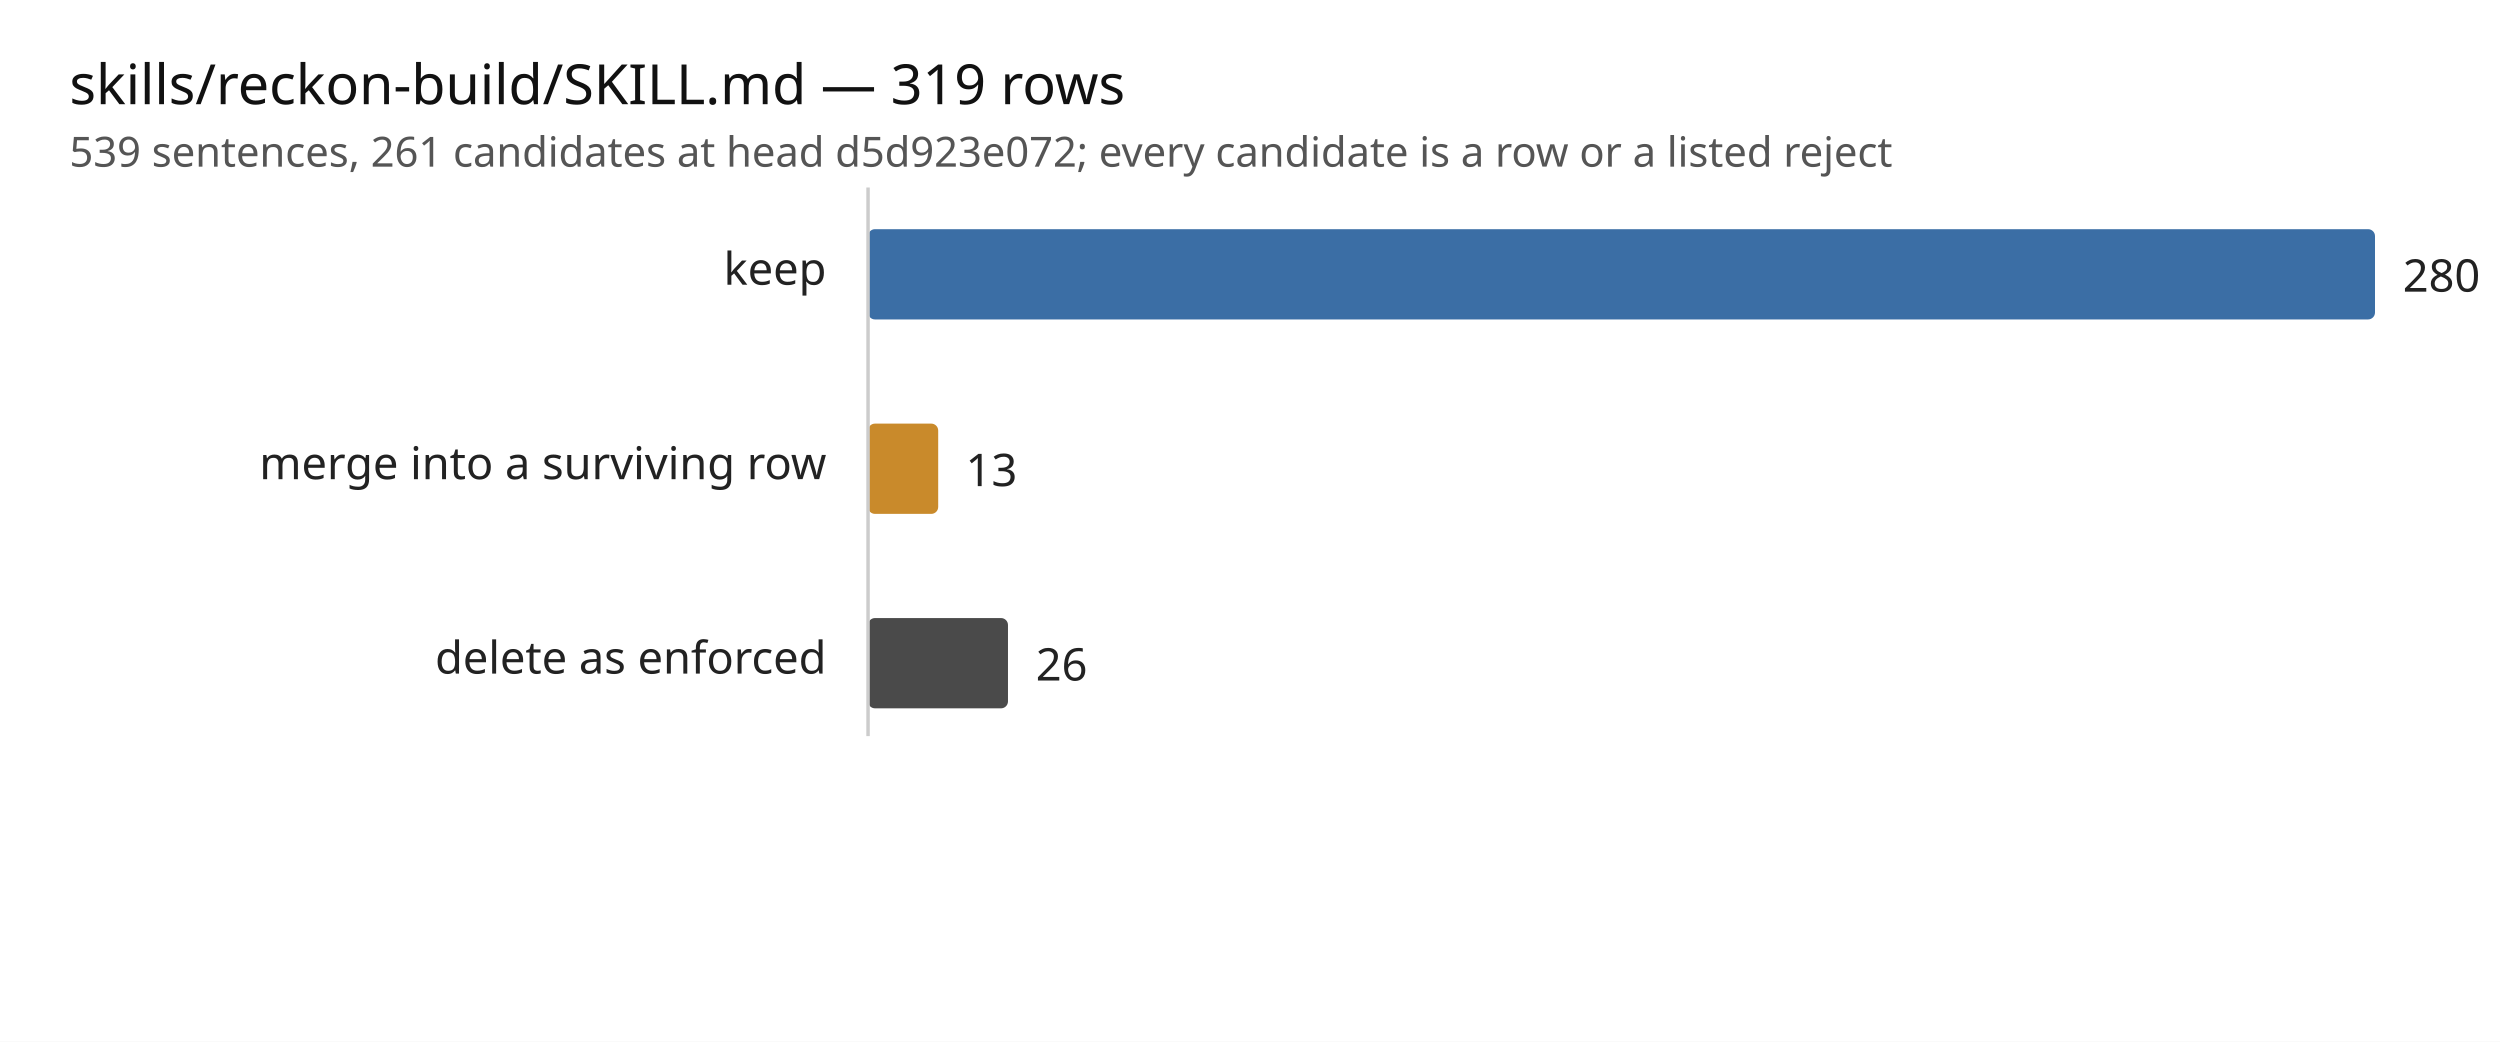
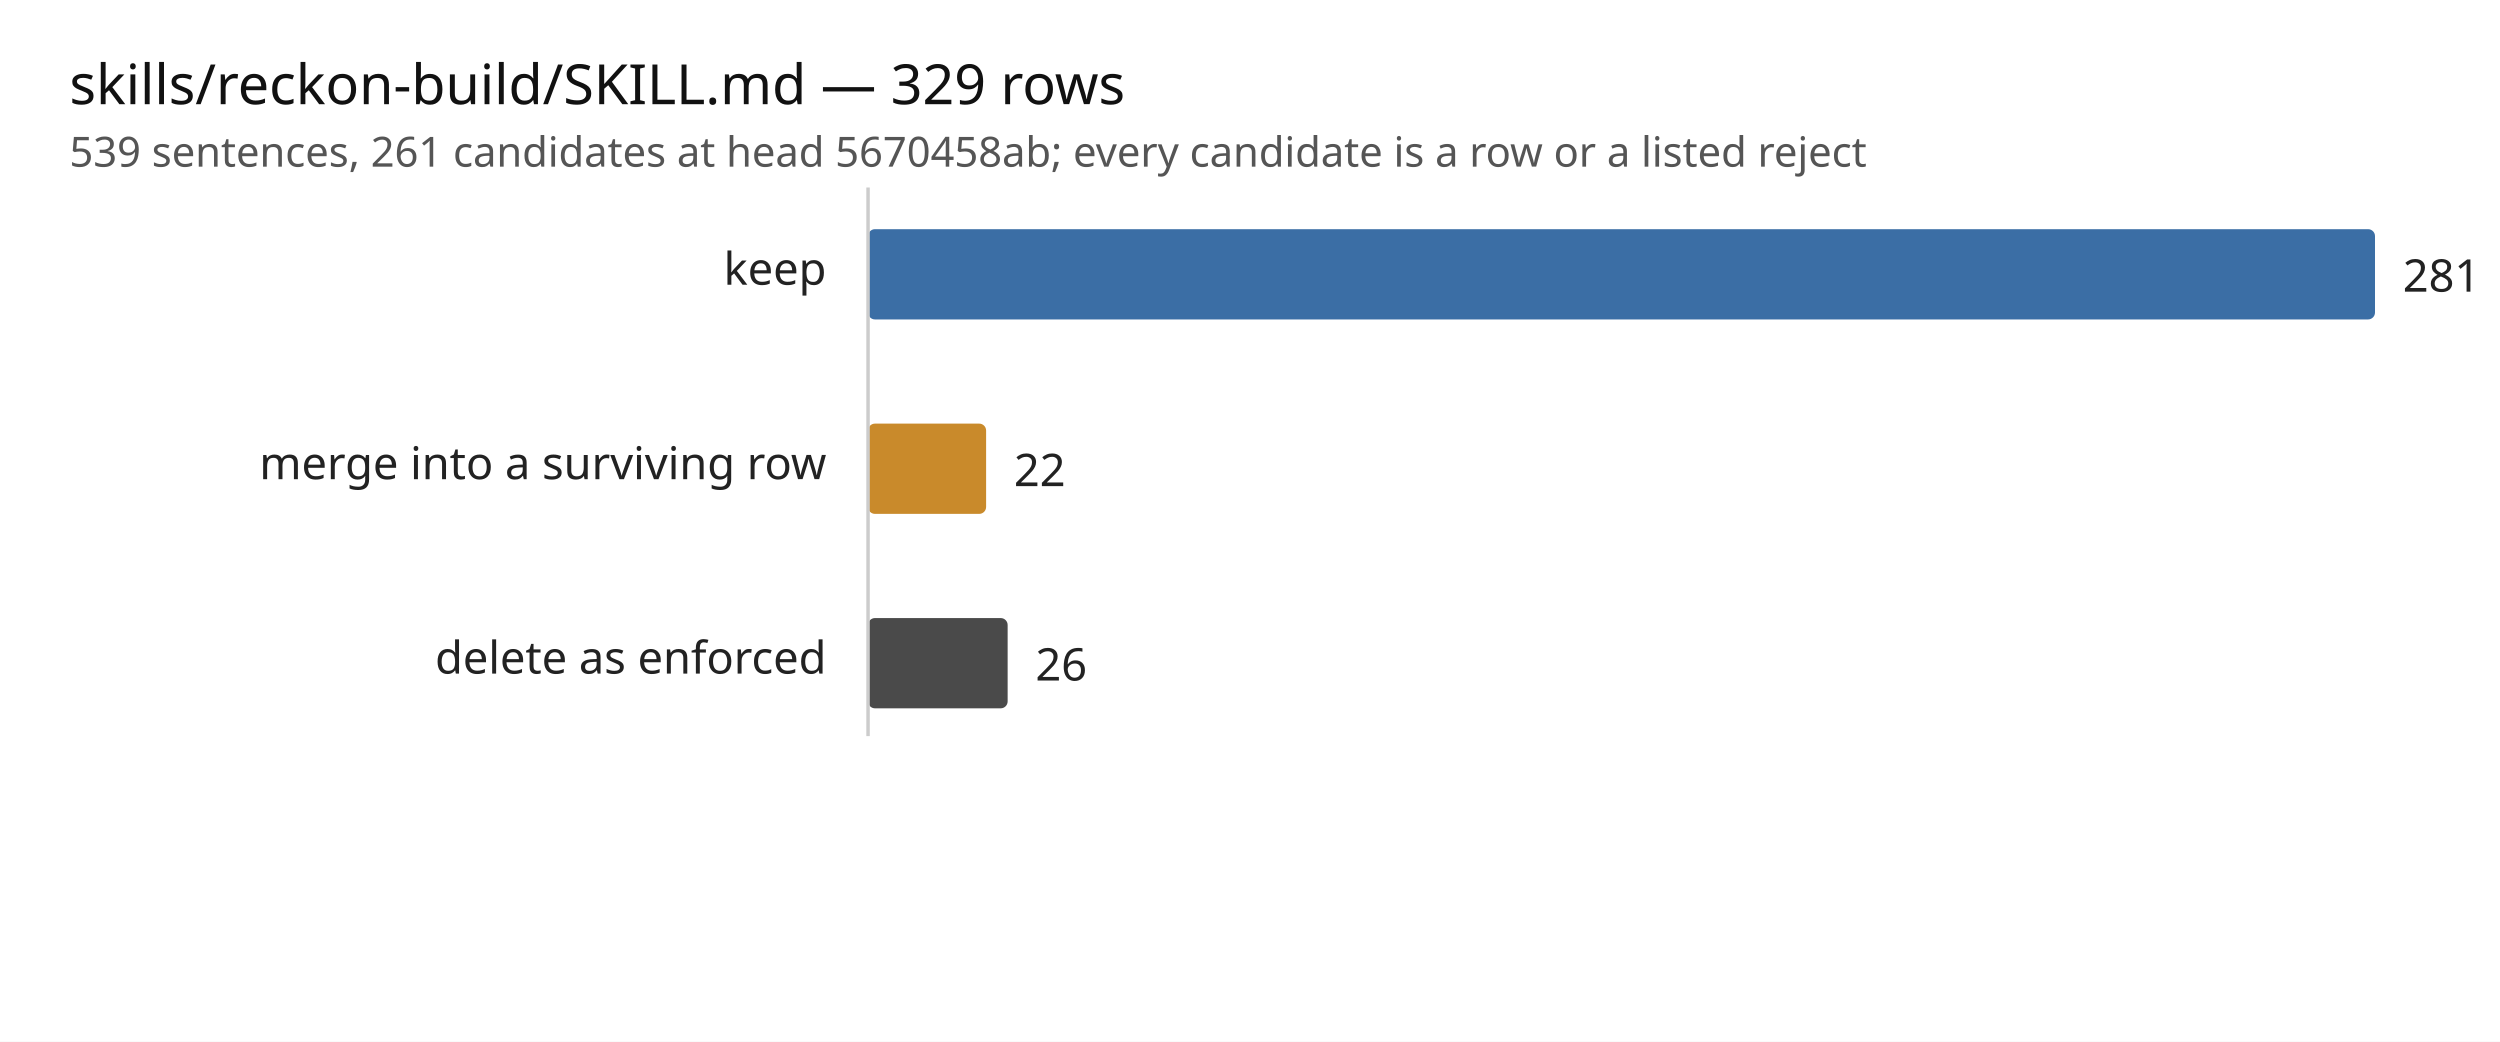
- <svg xmlns="http://www.w3.org/2000/svg" width="720" height="300" viewBox="0 0 720 300" role="img" aria-label="Binding-sentence dispositions: keep 280, merge 13, delete as enforced 26, over 319 rows">
+ <svg xmlns="http://www.w3.org/2000/svg" width="720" height="300" viewBox="0 0 720 300" role="img" aria-label="Binding-sentence dispositions: keep 281, merge 22, delete as enforced 26, over 329 rows">
  <rect width="720" height="300" fill="#ffffff" />
-   <text x="20" y="30" font-family="sans-serif" font-size="16" fill="#111">skills/reckon-build/SKILL.md — 319 rows</text>
-   <text x="20" y="48" font-family="sans-serif" font-size="12" fill="#555">539 sentences, 261 candidates at head d5d923e072; every candidate is a row or a listed reject</text>
+   <text x="20" y="30" font-family="sans-serif" font-size="16" fill="#111">skills/reckon-build/SKILL.md — 329 rows</text>
+   <text x="20" y="48" font-family="sans-serif" font-size="12" fill="#555">539 sentences, 261 candidates at head 5670458ab; every candidate is a row or a listed reject</text>
  <text x="238" y="82" text-anchor="end" font-family="sans-serif" font-size="13" fill="#222">keep</text>
  <rect x="250" y="66" width="434.0" height="26" fill="#3b6ea5" rx="2" />
-   <text x="692.0" y="84" font-family="sans-serif" font-size="13" fill="#222">280</text>
+   <text x="692.0" y="84" font-family="sans-serif" font-size="13" fill="#222">281</text>
  <text x="238" y="138" text-anchor="end" font-family="sans-serif" font-size="13" fill="#222">merge into a surviving row</text>
-   <rect x="250" y="122" width="20.2" height="26" fill="#c98a2b" rx="2" />
-   <text x="278.1" y="140" font-family="sans-serif" font-size="13" fill="#222">13</text>
+   <rect x="250" y="122" width="34.0" height="26" fill="#c98a2b" rx="2" />
+   <text x="292.0" y="140" font-family="sans-serif" font-size="13" fill="#222">22</text>
  <text x="238" y="194" text-anchor="end" font-family="sans-serif" font-size="13" fill="#222">delete as enforced</text>
-   <rect x="250" y="178" width="40.3" height="26" fill="#4a4a4a" rx="2" />
-   <text x="298.3" y="196" font-family="sans-serif" font-size="13" fill="#222">26</text>
+   <rect x="250" y="178" width="40.2" height="26" fill="#4a4a4a" rx="2" />
+   <text x="298.2" y="196" font-family="sans-serif" font-size="13" fill="#222">26</text>
  <line x1="250" y1="54" x2="250" y2="212" stroke="#ccc" />
</svg>
